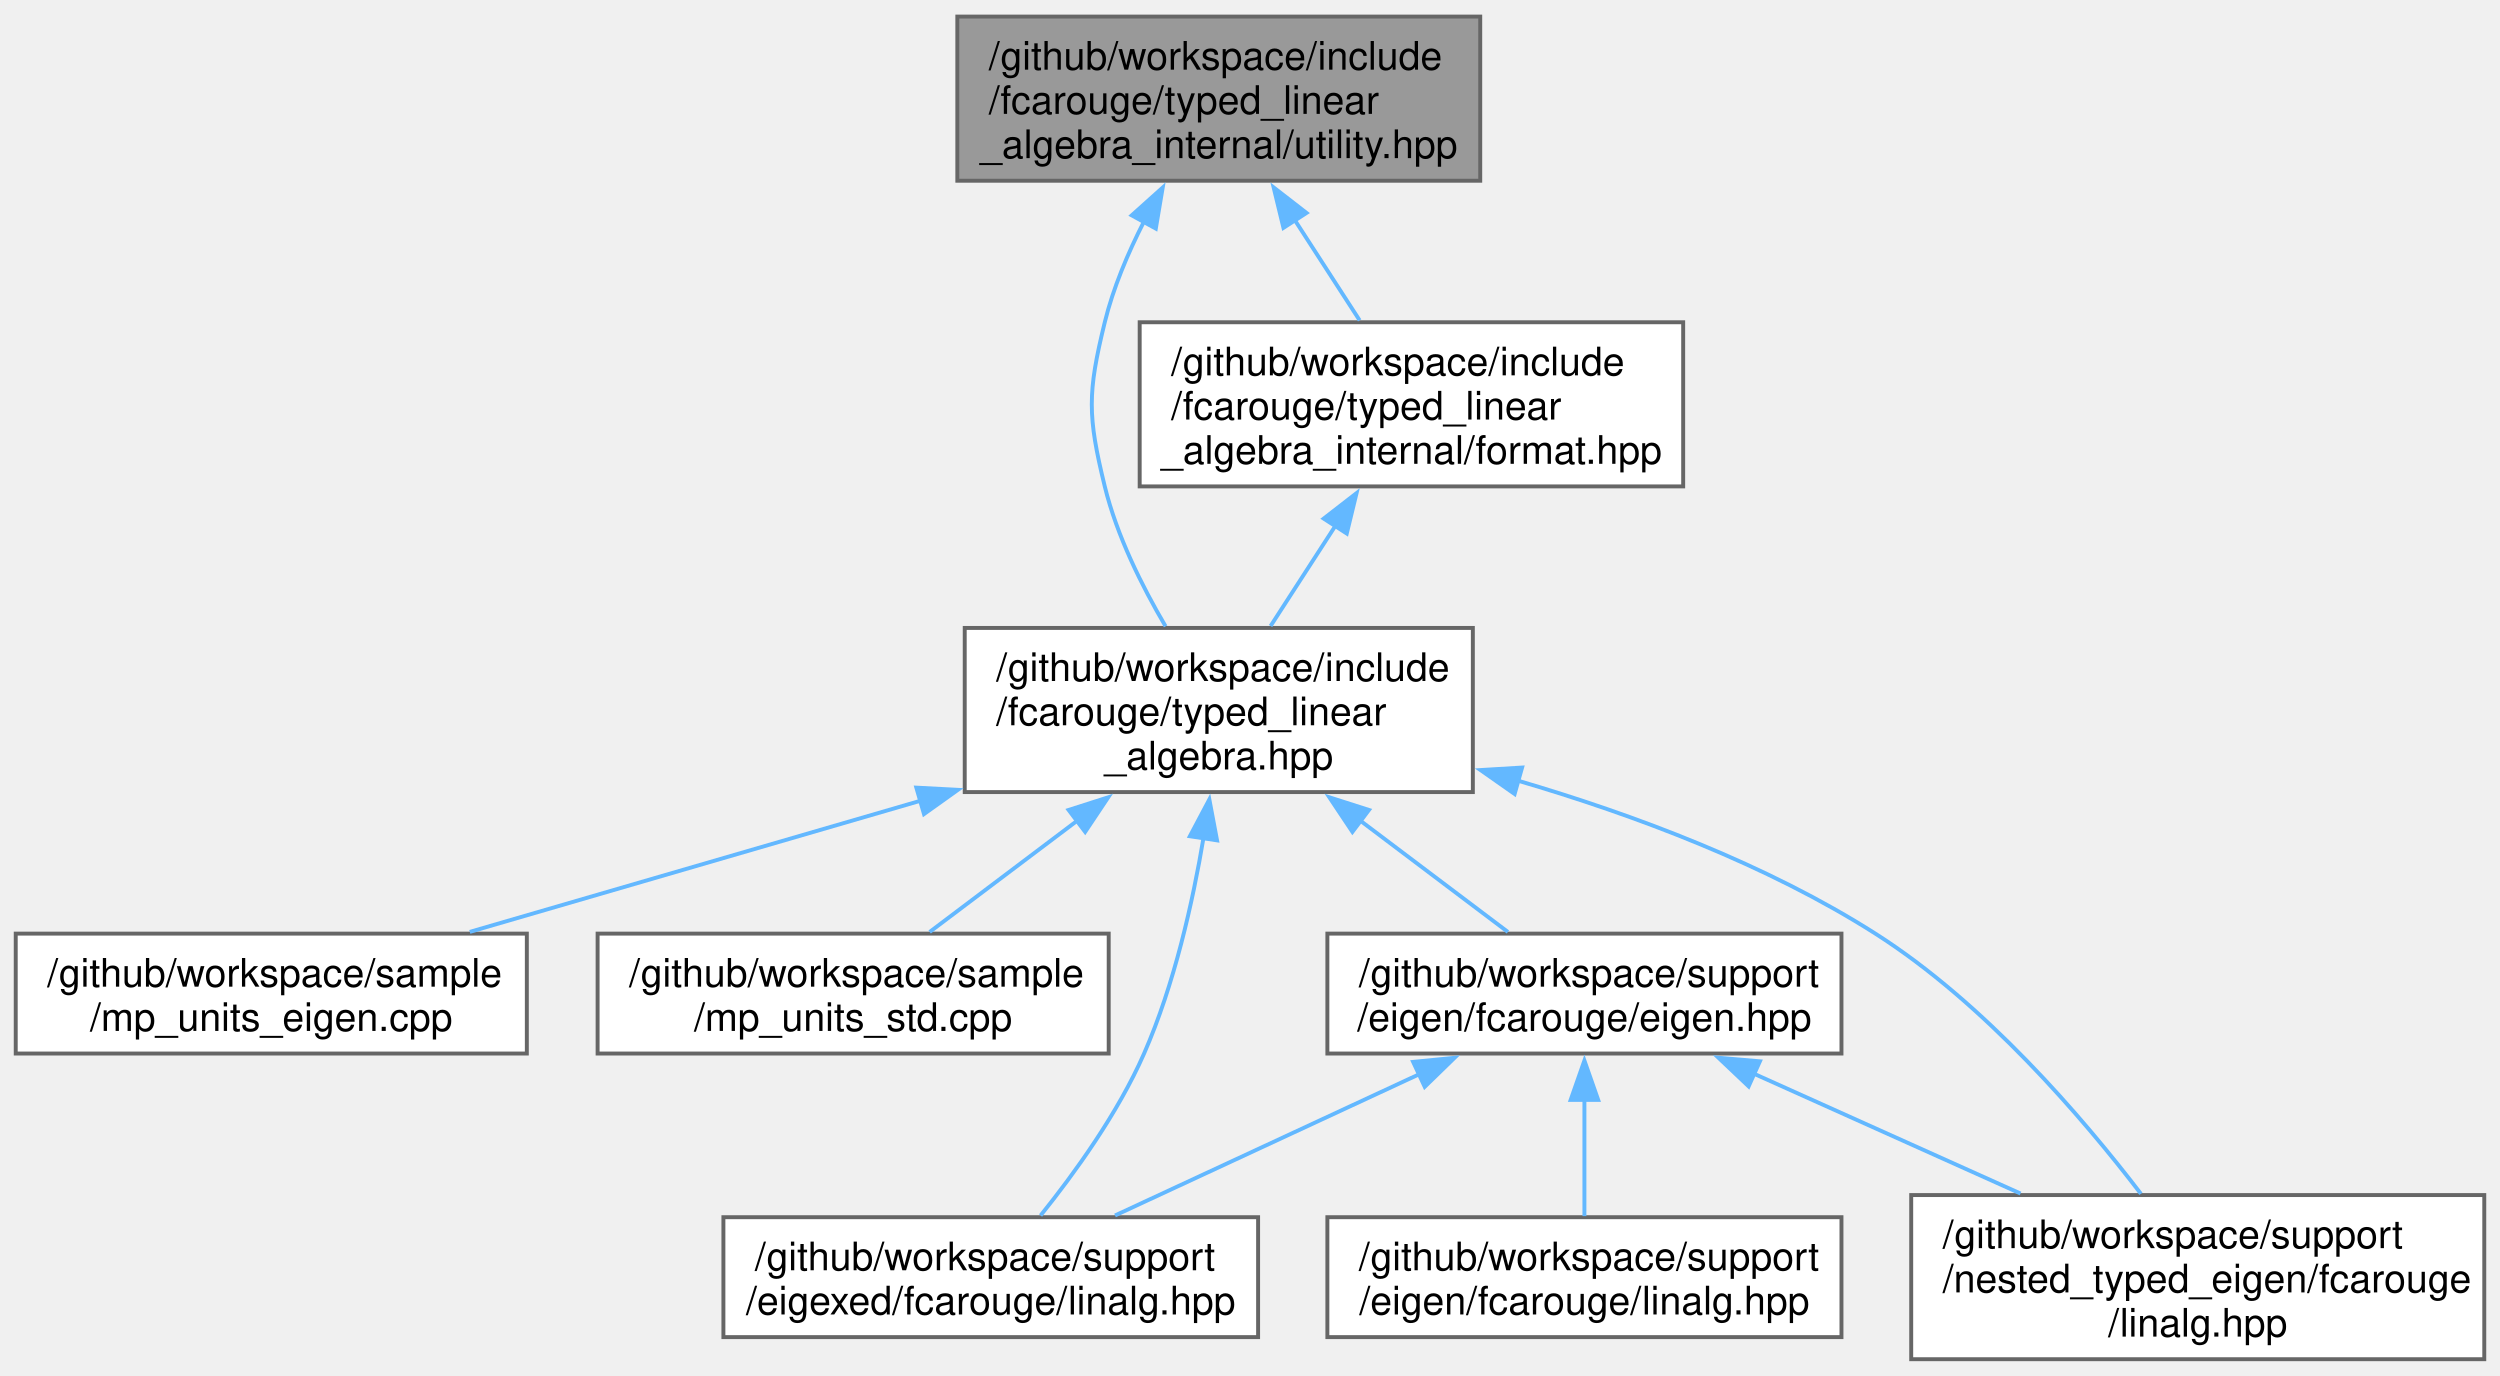
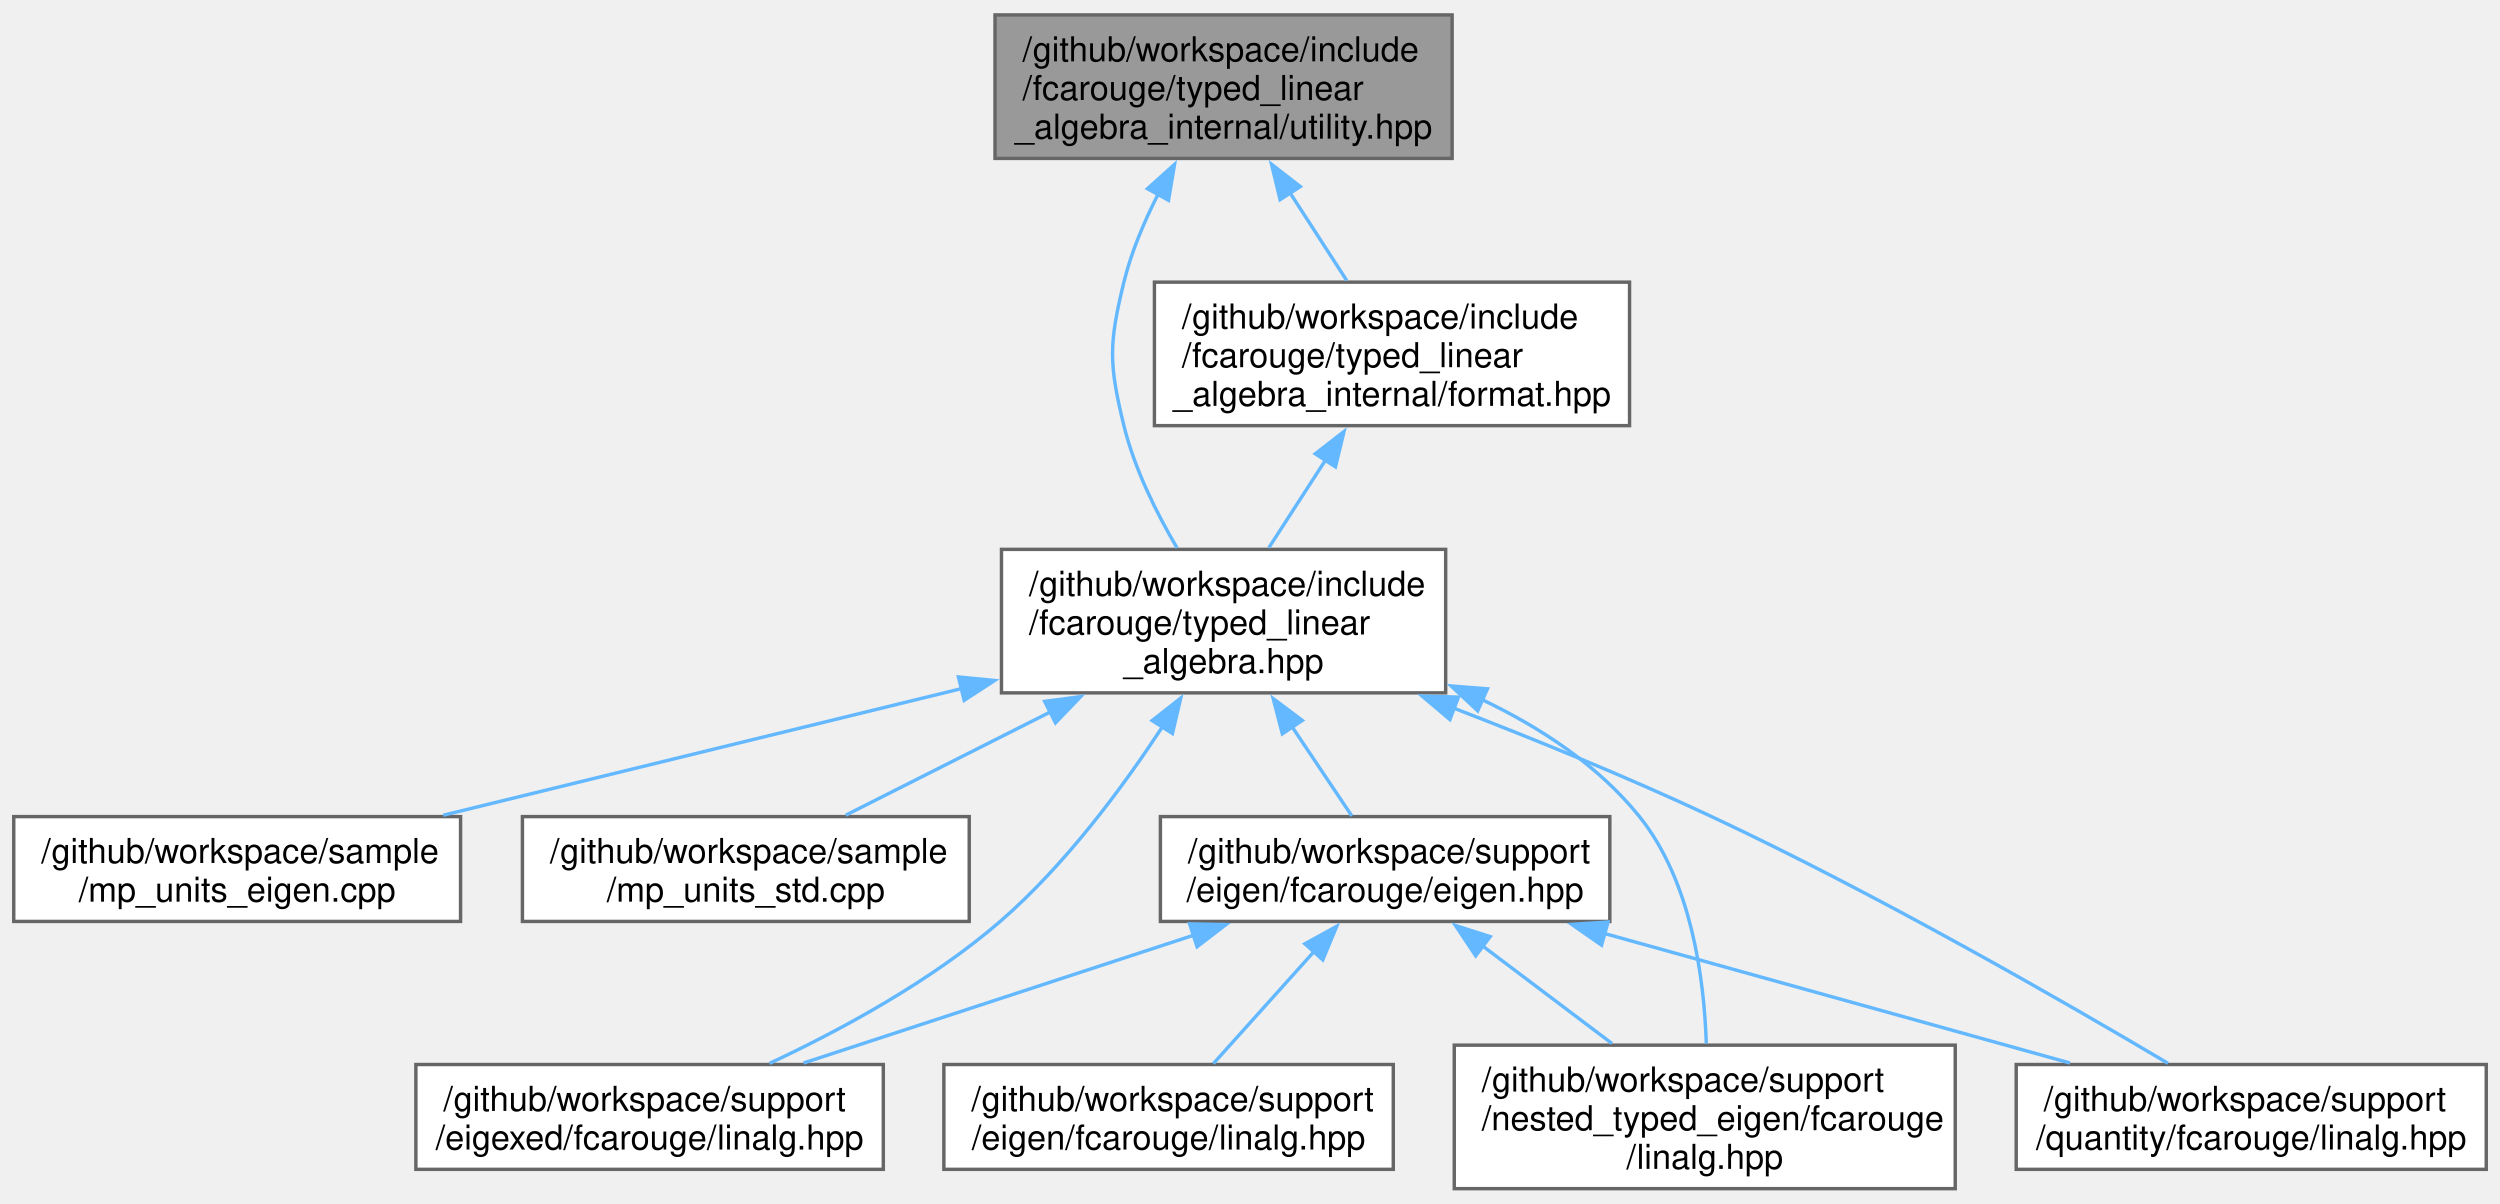
- <svg xmlns="http://www.w3.org/2000/svg" xmlns:xlink="http://www.w3.org/1999/xlink" width="636pt" height="350pt" viewBox="0.00 0.00 635.88 349.50">
+ <svg xmlns="http://www.w3.org/2000/svg" xmlns:xlink="http://www.w3.org/1999/xlink" width="727pt" height="350pt" viewBox="0.00 0.00 727.38 349.50">
  <g id="graph0" class="graph" transform="scale(1 1) rotate(0) translate(4 345.5)">
    <g id="Node000001" class="node">
      <g id="a_Node000001">
        <a xlink:title=" ">
-           <polygon fill="#999999" stroke="#666666" points="372.5,-341.5 239.5,-341.5 239.5,-299.75 372.5,-299.75 372.5,-341.5" />
-           <text text-anchor="start" x="247.5" y="-328" font-family="Helvetica,sans-Serif" font-size="10.00">/github/workspace/include</text>
-           <text text-anchor="start" x="247.5" y="-316.75" font-family="Helvetica,sans-Serif" font-size="10.00">/fcarouge/typed_linear</text>
-           <text text-anchor="middle" x="306" y="-305.5" font-family="Helvetica,sans-Serif" font-size="10.00">_algebra_internal/utility.hpp</text>
+           <polygon fill="#999999" stroke="#666666" points="418.5,-341.5 285.5,-341.5 285.5,-299.75 418.5,-299.75 418.5,-341.5" />
+           <text text-anchor="start" x="293.5" y="-328" font-family="Helvetica,sans-Serif" font-size="10.00">/github/workspace/include</text>
+           <text text-anchor="start" x="293.5" y="-316.75" font-family="Helvetica,sans-Serif" font-size="10.00">/fcarouge/typed_linear</text>
+           <text text-anchor="middle" x="352" y="-305.5" font-family="Helvetica,sans-Serif" font-size="10.00">_algebra_internal/utility.hpp</text>
        </a>
      </g>
    </g>
    <g id="Node000002" class="node">
      <g id="a_Node000002">
        <a xlink:href="typed__linear__algebra_8hpp.xhtml" target="_top" xlink:title="Typed linear algebra implementation.">
-           <polygon fill="white" stroke="#666666" points="370.62,-186 241.38,-186 241.38,-144.25 370.62,-144.25 370.62,-186" />
-           <text text-anchor="start" x="249.38" y="-172.5" font-family="Helvetica,sans-Serif" font-size="10.00">/github/workspace/include</text>
-           <text text-anchor="start" x="249.38" y="-161.25" font-family="Helvetica,sans-Serif" font-size="10.00">/fcarouge/typed_linear</text>
-           <text text-anchor="middle" x="306" y="-150" font-family="Helvetica,sans-Serif" font-size="10.00">_algebra.hpp</text>
+           <polygon fill="white" stroke="#666666" points="416.62,-186 287.38,-186 287.38,-144.25 416.62,-144.25 416.62,-186" />
+           <text text-anchor="start" x="295.38" y="-172.5" font-family="Helvetica,sans-Serif" font-size="10.00">/github/workspace/include</text>
+           <text text-anchor="start" x="295.38" y="-161.25" font-family="Helvetica,sans-Serif" font-size="10.00">/fcarouge/typed_linear</text>
+           <text text-anchor="middle" x="352" y="-150" font-family="Helvetica,sans-Serif" font-size="10.00">_algebra.hpp</text>
        </a>
      </g>
    </g>
    <g id="edge1_Node000001_Node000002" class="edge">
      <g id="a_edge1_Node000001_Node000002">
        <a xlink:title=" ">
-           <path fill="none" stroke="#63b8ff" d="M286.97,-289.36C282.87,-281.33 279.13,-272.46 277,-263.75 272.6,-245.72 272.6,-240.03 277,-222 280.06,-209.47 286.46,-196.62 292.47,-186.41" />
-           <polygon fill="#63b8ff" stroke="#63b8ff" points="283.85,-290.94 291.74,-298.02 289.98,-287.57 283.85,-290.94" />
-         </a>
-       </g>
-     </g>
-     <g id="Node000009" class="node">
-       <g id="a_Node000009">
+           <path fill="none" stroke="#63b8ff" d="M332.97,-289.36C328.87,-281.33 325.13,-272.46 323,-263.75 318.6,-245.72 318.6,-240.03 323,-222 326.06,-209.47 332.46,-196.62 338.47,-186.41" />
+           <polygon fill="#63b8ff" stroke="#63b8ff" points="329.85,-290.94 337.74,-298.02 335.98,-287.57 329.85,-290.94" />
+         </a>
+       </g>
+     </g>
+     <g id="Node000010" class="node">
+       <g id="a_Node000010">
        <a xlink:href="format_8hpp.xhtml" target="_top" xlink:title="Formatting support for the typed matrix.">
-           <polygon fill="white" stroke="#666666" points="424.12,-263.75 285.88,-263.75 285.88,-222 424.12,-222 424.12,-263.75" />
-           <text text-anchor="start" x="293.88" y="-250.25" font-family="Helvetica,sans-Serif" font-size="10.00">/github/workspace/include</text>
-           <text text-anchor="start" x="293.88" y="-239" font-family="Helvetica,sans-Serif" font-size="10.00">/fcarouge/typed_linear</text>
-           <text text-anchor="middle" x="355" y="-227.75" font-family="Helvetica,sans-Serif" font-size="10.00">_algebra_internal/format.hpp</text>
-         </a>
-       </g>
-     </g>
-     <g id="edge10_Node000001_Node000009" class="edge">
-       <g id="a_edge10_Node000001_Node000009">
-         <a xlink:title=" ">
-           <path fill="none" stroke="#63b8ff" d="M325.37,-289.68C330.89,-281.14 336.78,-272.05 341.83,-264.23" />
-           <polygon fill="#63b8ff" stroke="#63b8ff" points="322.45,-287.76 319.95,-298.05 328.32,-291.56 322.45,-287.76" />
+           <polygon fill="white" stroke="#666666" points="470.12,-263.75 331.88,-263.75 331.88,-222 470.12,-222 470.12,-263.75" />
+           <text text-anchor="start" x="339.88" y="-250.25" font-family="Helvetica,sans-Serif" font-size="10.00">/github/workspace/include</text>
+           <text text-anchor="start" x="339.88" y="-239" font-family="Helvetica,sans-Serif" font-size="10.00">/fcarouge/typed_linear</text>
+           <text text-anchor="middle" x="401" y="-227.75" font-family="Helvetica,sans-Serif" font-size="10.00">_algebra_internal/format.hpp</text>
+         </a>
+       </g>
+     </g>
+     <g id="edge12_Node000001_Node000010" class="edge">
+       <g id="a_edge12_Node000001_Node000010">
+         <a xlink:title=" ">
+           <path fill="none" stroke="#63b8ff" d="M371.37,-289.68C376.89,-281.14 382.78,-272.05 387.83,-264.23" />
+           <polygon fill="#63b8ff" stroke="#63b8ff" points="368.45,-287.76 365.95,-298.05 374.32,-291.56 368.45,-287.76" />
        </a>
      </g>
    </g>
    <g id="Node000003" class="node">
      <g id="a_Node000003">
        <a xlink:href="mp__units__eigen_8cpp.xhtml" target="_top" xlink:title="Unit safe linear algebra with mp-units and Eigen.">
          <polygon fill="white" stroke="#666666" points="130,-108.25 0,-108.25 0,-77.75 130,-77.75 130,-108.25" />
          <text text-anchor="start" x="8" y="-94.75" font-family="Helvetica,sans-Serif" font-size="10.00">/github/workspace/sample</text>
          <text text-anchor="middle" x="65" y="-83.5" font-family="Helvetica,sans-Serif" font-size="10.00">/mp_units_eigen.cpp</text>
        </a>
      </g>
    </g>
    <g id="edge2_Node000002_Node000003" class="edge">
      <g id="a_edge2_Node000002_Node000003">
        <a xlink:title=" ">
-           <path fill="none" stroke="#63b8ff" d="M230.24,-142.08C192.83,-131.2 148.72,-118.36 115.49,-108.69" />
-           <polygon fill="#63b8ff" stroke="#63b8ff" points="229.07,-145.38 239.65,-144.82 231.02,-138.66 229.07,-145.38" />
+           <path fill="none" stroke="#63b8ff" d="M275.78,-145.5C228.57,-133.97 168.8,-119.36 124.97,-108.65" />
+           <polygon fill="#63b8ff" stroke="#63b8ff" points="274.86,-148.88 285.4,-147.85 276.52,-142.08 274.86,-148.88" />
        </a>
      </g>
    </g>
    <g id="Node000004" class="node">
      <g id="a_Node000004">
        <a xlink:href="mp__units__std_8cpp.xhtml" target="_top" xlink:title="Unit safe linear algebra with mp-units and Eigen.">
          <polygon fill="white" stroke="#666666" points="278,-108.25 148,-108.25 148,-77.75 278,-77.75 278,-108.25" />
          <text text-anchor="start" x="156" y="-94.75" font-family="Helvetica,sans-Serif" font-size="10.00">/github/workspace/sample</text>
          <text text-anchor="middle" x="213" y="-83.5" font-family="Helvetica,sans-Serif" font-size="10.00">/mp_units_std.cpp</text>
        </a>
      </g>
    </g>
    <g id="edge3_Node000002_Node000004" class="edge">
      <g id="a_edge3_Node000002_Node000004">
        <a xlink:title=" ">
-           <path fill="none" stroke="#63b8ff" d="M270.04,-137.01C257.25,-127.37 243.34,-116.88 232.46,-108.67" />
-           <polygon fill="#63b8ff" stroke="#63b8ff" points="267.8,-139.7 277.89,-142.93 272.01,-134.12 267.8,-139.7" />
+           <path fill="none" stroke="#63b8ff" d="M301.58,-138.69C281.58,-128.6 259.29,-117.36 242.08,-108.67" />
+           <polygon fill="#63b8ff" stroke="#63b8ff" points="299.94,-141.78 310.44,-143.16 303.09,-135.53 299.94,-141.78" />
        </a>
      </g>
    </g>
    <g id="Node000005" class="node">
      <g id="a_Node000005">
        <a xlink:href="eigen_8hpp.xhtml" target="_top" xlink:title="Linear algebra facade for Eigen3 third party implementation.">
          <polygon fill="white" stroke="#666666" points="464.38,-108.25 333.62,-108.25 333.62,-77.75 464.38,-77.75 464.38,-108.25" />
          <text text-anchor="start" x="341.62" y="-94.75" font-family="Helvetica,sans-Serif" font-size="10.00">/github/workspace/support</text>
          <text text-anchor="middle" x="399" y="-83.5" font-family="Helvetica,sans-Serif" font-size="10.00">/eigen/fcarouge/eigen.hpp</text>
        </a>
      </g>
    </g>
    <g id="edge4_Node000002_Node000005" class="edge">
      <g id="a_edge4_Node000002_Node000005">
        <a xlink:title=" ">
-           <path fill="none" stroke="#63b8ff" d="M341.96,-137.01C354.75,-127.37 368.66,-116.88 379.54,-108.67" />
-           <polygon fill="#63b8ff" stroke="#63b8ff" points="339.99,-134.12 334.11,-142.93 344.2,-139.7 339.99,-134.12" />
+           <path fill="none" stroke="#63b8ff" d="M371.92,-134.4C377.94,-125.42 384.28,-115.96 389.31,-108.45" />
+           <polygon fill="#63b8ff" stroke="#63b8ff" points="369.1,-132.33 366.44,-142.58 374.91,-136.23 369.1,-132.33" />
        </a>
      </g>
    </g>
    <g id="Node000007" class="node">
      <g id="a_Node000007">
        <a xlink:href="eigexed_2fcarouge_2linalg_8hpp.xhtml" target="_top" xlink:title="Scalar type linear algebra with Eigen implementation.">
-           <polygon fill="white" stroke="#666666" points="316,-36.12 180,-36.12 180,-5.62 316,-5.62 316,-36.12" />
-           <text text-anchor="start" x="188" y="-22.62" font-family="Helvetica,sans-Serif" font-size="10.00">/github/workspace/support</text>
-           <text text-anchor="middle" x="248" y="-11.38" font-family="Helvetica,sans-Serif" font-size="10.00">/eigexed/fcarouge/linalg.hpp</text>
-         </a>
-       </g>
-     </g>
-     <g id="edge8_Node000002_Node000007" class="edge">
-       <g id="a_edge8_Node000002_Node000007">
-         <a xlink:title=" ">
-           <path fill="none" stroke="#63b8ff" d="M302.17,-132.95C299.36,-116.1 294.66,-95.23 287,-77.75 280.35,-62.58 269.31,-47.29 260.67,-36.55" />
-           <polygon fill="#63b8ff" stroke="#63b8ff" points="298.64,-133.02 303.6,-142.38 305.56,-131.97 298.64,-133.02" />
+           <polygon fill="white" stroke="#666666" points="253,-36.12 117,-36.12 117,-5.62 253,-5.62 253,-36.12" />
+           <text text-anchor="start" x="125" y="-22.62" font-family="Helvetica,sans-Serif" font-size="10.00">/github/workspace/support</text>
+           <text text-anchor="middle" x="185" y="-11.38" font-family="Helvetica,sans-Serif" font-size="10.00">/eigexed/fcarouge/linalg.hpp</text>
+         </a>
+       </g>
+     </g>
+     <g id="edge9_Node000002_Node000007" class="edge">
+       <g id="a_edge9_Node000002_Node000007">
+         <a xlink:title=" ">
+           <path fill="none" stroke="#63b8ff" d="M334.17,-134.31C322.39,-116.37 305.71,-93.94 287,-77.75 267,-60.44 240.76,-46.21 219.9,-36.45" />
+           <polygon fill="#63b8ff" stroke="#63b8ff" points="331.21,-136.19 339.54,-142.74 337.12,-132.42 331.21,-136.19" />
        </a>
      </g>
    </g>
    <g id="Node000008" class="node">
      <g id="a_Node000008">
        <a xlink:href="nested__typed__eigen_2fcarouge_2linalg_8hpp.xhtml" target="_top" xlink:title="Scalar type nested linear algebra with Eigen implementation.">
-           <polygon fill="white" stroke="#666666" points="627.88,-41.75 482.12,-41.75 482.12,0 627.88,0 627.88,-41.75" />
-           <text text-anchor="start" x="490.12" y="-28.25" font-family="Helvetica,sans-Serif" font-size="10.00">/github/workspace/support</text>
-           <text text-anchor="start" x="490.12" y="-17" font-family="Helvetica,sans-Serif" font-size="10.00">/nested_typed_eigen/fcarouge</text>
-           <text text-anchor="middle" x="555" y="-5.75" font-family="Helvetica,sans-Serif" font-size="10.00">/linalg.hpp</text>
-         </a>
-       </g>
-     </g>
-     <g id="edge9_Node000002_Node000008" class="edge">
-       <g id="a_edge9_Node000002_Node000008">
-         <a xlink:title=" ">
-           <path fill="none" stroke="#63b8ff" d="M381.93,-147.2C411.79,-138.44 445.44,-125.8 473,-108.25 500.73,-90.59 525.65,-61.55 540.55,-42.07" />
-           <polygon fill="#63b8ff" stroke="#63b8ff" points="381.25,-143.76 372.57,-149.85 383.15,-150.49 381.25,-143.76" />
+           <polygon fill="white" stroke="#666666" points="564.88,-41.75 419.12,-41.75 419.12,0 564.88,0 564.88,-41.75" />
+           <text text-anchor="start" x="427.12" y="-28.25" font-family="Helvetica,sans-Serif" font-size="10.00">/github/workspace/support</text>
+           <text text-anchor="start" x="427.12" y="-17" font-family="Helvetica,sans-Serif" font-size="10.00">/nested_typed_eigen/fcarouge</text>
+           <text text-anchor="middle" x="492" y="-5.75" font-family="Helvetica,sans-Serif" font-size="10.00">/linalg.hpp</text>
+         </a>
+       </g>
+     </g>
+     <g id="edge10_Node000002_Node000008" class="edge">
+       <g id="a_edge10_Node000002_Node000008">
+         <a xlink:title=" ">
+           <path fill="none" stroke="#63b8ff" d="M427.01,-142.37C444.28,-134.17 461.06,-123.1 473,-108.25 488.11,-89.47 491.83,-61.23 492.45,-42.21" />
+           <polygon fill="#63b8ff" stroke="#63b8ff" points="425.94,-139.02 418.21,-146.26 428.77,-145.42 425.94,-139.02" />
+         </a>
+       </g>
+     </g>
+     <g id="Node000009" class="node">
+       <g id="a_Node000009">
+         <a xlink:href="quantity_2fcarouge_2linalg_8hpp.xhtml" target="_top" xlink:title="Indexed-based linear algebra with mp-units with Eigen implementations.">
+           <polygon fill="white" stroke="#666666" points="719.38,-36.12 582.62,-36.12 582.62,-5.62 719.38,-5.62 719.38,-36.12" />
+           <text text-anchor="start" x="590.62" y="-22.62" font-family="Helvetica,sans-Serif" font-size="10.00">/github/workspace/support</text>
+           <text text-anchor="middle" x="651" y="-11.38" font-family="Helvetica,sans-Serif" font-size="10.00">/quantity/fcarouge/linalg.hpp</text>
+         </a>
+       </g>
+     </g>
+     <g id="edge11_Node000002_Node000009" class="edge">
+       <g id="a_edge11_Node000002_Node000009">
+         <a xlink:title=" ">
+           <path fill="none" stroke="#63b8ff" d="M418.77,-139.88C442.78,-130.63 469.87,-119.58 494,-108.25 542.3,-85.58 596.34,-54.52 626.76,-36.48" />
+           <polygon fill="#63b8ff" stroke="#63b8ff" points="417.85,-136.48 409.75,-143.32 420.34,-143.02 417.85,-136.48" />
        </a>
      </g>
    </g>
    <g id="Node000006" class="node">
      <g id="a_Node000006">
        <a xlink:href="eigen_2fcarouge_2linalg_8hpp.xhtml" target="_top" xlink:title=" ">
-           <polygon fill="white" stroke="#666666" points="464.38,-36.12 333.62,-36.12 333.62,-5.62 464.38,-5.62 464.38,-36.12" />
-           <text text-anchor="start" x="341.62" y="-22.62" font-family="Helvetica,sans-Serif" font-size="10.00">/github/workspace/support</text>
-           <text text-anchor="middle" x="399" y="-11.38" font-family="Helvetica,sans-Serif" font-size="10.00">/eigen/fcarouge/linalg.hpp</text>
+           <polygon fill="white" stroke="#666666" points="401.38,-36.12 270.62,-36.12 270.62,-5.62 401.38,-5.62 401.38,-36.12" />
+           <text text-anchor="start" x="278.62" y="-22.62" font-family="Helvetica,sans-Serif" font-size="10.00">/github/workspace/support</text>
+           <text text-anchor="middle" x="336" y="-11.38" font-family="Helvetica,sans-Serif" font-size="10.00">/eigen/fcarouge/linalg.hpp</text>
        </a>
      </g>
    </g>
    <g id="edge5_Node000005_Node000006" class="edge">
      <g id="a_edge5_Node000005_Node000006">
        <a xlink:title=" ">
-           <path fill="none" stroke="#63b8ff" d="M399,-66.02C399,-56.01 399,-44.94 399,-36.39" />
-           <polygon fill="#63b8ff" stroke="#63b8ff" points="395.5,-65.96 399,-75.96 402.5,-65.96 395.5,-65.96" />
+           <path fill="none" stroke="#63b8ff" d="M378.3,-68.96C368.66,-58.23 357.48,-45.78 349.04,-36.39" />
+           <polygon fill="#63b8ff" stroke="#63b8ff" points="375.65,-71.24 384.93,-76.34 380.86,-66.57 375.65,-71.24" />
        </a>
      </g>
    </g>
    <g id="edge6_Node000005_Node000007" class="edge">
      <g id="a_edge6_Node000005_Node000007">
        <a xlink:title=" ">
-           <path fill="none" stroke="#63b8ff" d="M356.9,-72.45C332.41,-61.08 302.05,-46.98 279.61,-36.56" />
-           <polygon fill="#63b8ff" stroke="#63b8ff" points="355.43,-75.62 365.97,-76.66 358.38,-69.28 355.43,-75.62" />
+           <path fill="none" stroke="#63b8ff" d="M343.5,-73.81C308.13,-62.22 262.89,-47.4 229.8,-36.56" />
+           <polygon fill="#63b8ff" stroke="#63b8ff" points="342.11,-77.04 352.7,-76.83 344.29,-70.39 342.11,-77.04" />
        </a>
      </g>
    </g>
    <g id="edge7_Node000005_Node000008" class="edge">
      <g id="a_edge7_Node000005_Node000008">
        <a xlink:title=" ">
-           <path fill="none" stroke="#63b8ff" d="M441.99,-72.67C463.1,-63.18 488.53,-51.75 509.92,-42.14" />
-           <polygon fill="#63b8ff" stroke="#63b8ff" points="440.77,-69.39 433.08,-76.68 443.64,-75.77 440.77,-69.39" />
-         </a>
-       </g>
-     </g>
-     <g id="edge11_Node000009_Node000002" class="edge">
-       <g id="a_edge11_Node000009_Node000002">
-         <a xlink:title=" ">
-           <path fill="none" stroke="#63b8ff" d="M335.63,-211.93C330.11,-203.39 324.22,-194.3 319.17,-186.48" />
-           <polygon fill="#63b8ff" stroke="#63b8ff" points="332.68,-213.81 341.05,-220.3 338.55,-210.01 332.68,-213.81" />
+           <path fill="none" stroke="#63b8ff" d="M427.38,-70.6C439.34,-61.58 453.19,-51.14 465,-42.24" />
+           <polygon fill="#63b8ff" stroke="#63b8ff" points="425.36,-67.74 419.48,-76.56 429.57,-73.33 425.36,-67.74" />
+         </a>
+       </g>
+     </g>
+     <g id="edge8_Node000005_Node000009" class="edge">
+       <g id="a_edge8_Node000005_Node000009">
+         <a xlink:title=" ">
+           <path fill="none" stroke="#63b8ff" d="M462.74,-74.26C504.63,-62.61 558.78,-47.54 598.24,-36.56" />
+           <polygon fill="#63b8ff" stroke="#63b8ff" points="461.98,-70.84 453.29,-76.89 463.86,-77.58 461.98,-70.84" />
+         </a>
+       </g>
+     </g>
+     <g id="edge13_Node000010_Node000002" class="edge">
+       <g id="a_edge13_Node000010_Node000002">
+         <a xlink:title=" ">
+           <path fill="none" stroke="#63b8ff" d="M381.63,-211.93C376.11,-203.39 370.22,-194.3 365.17,-186.48" />
+           <polygon fill="#63b8ff" stroke="#63b8ff" points="378.68,-213.81 387.05,-220.3 384.55,-210.01 378.68,-213.81" />
        </a>
      </g>
    </g>
  </g>
</svg>
